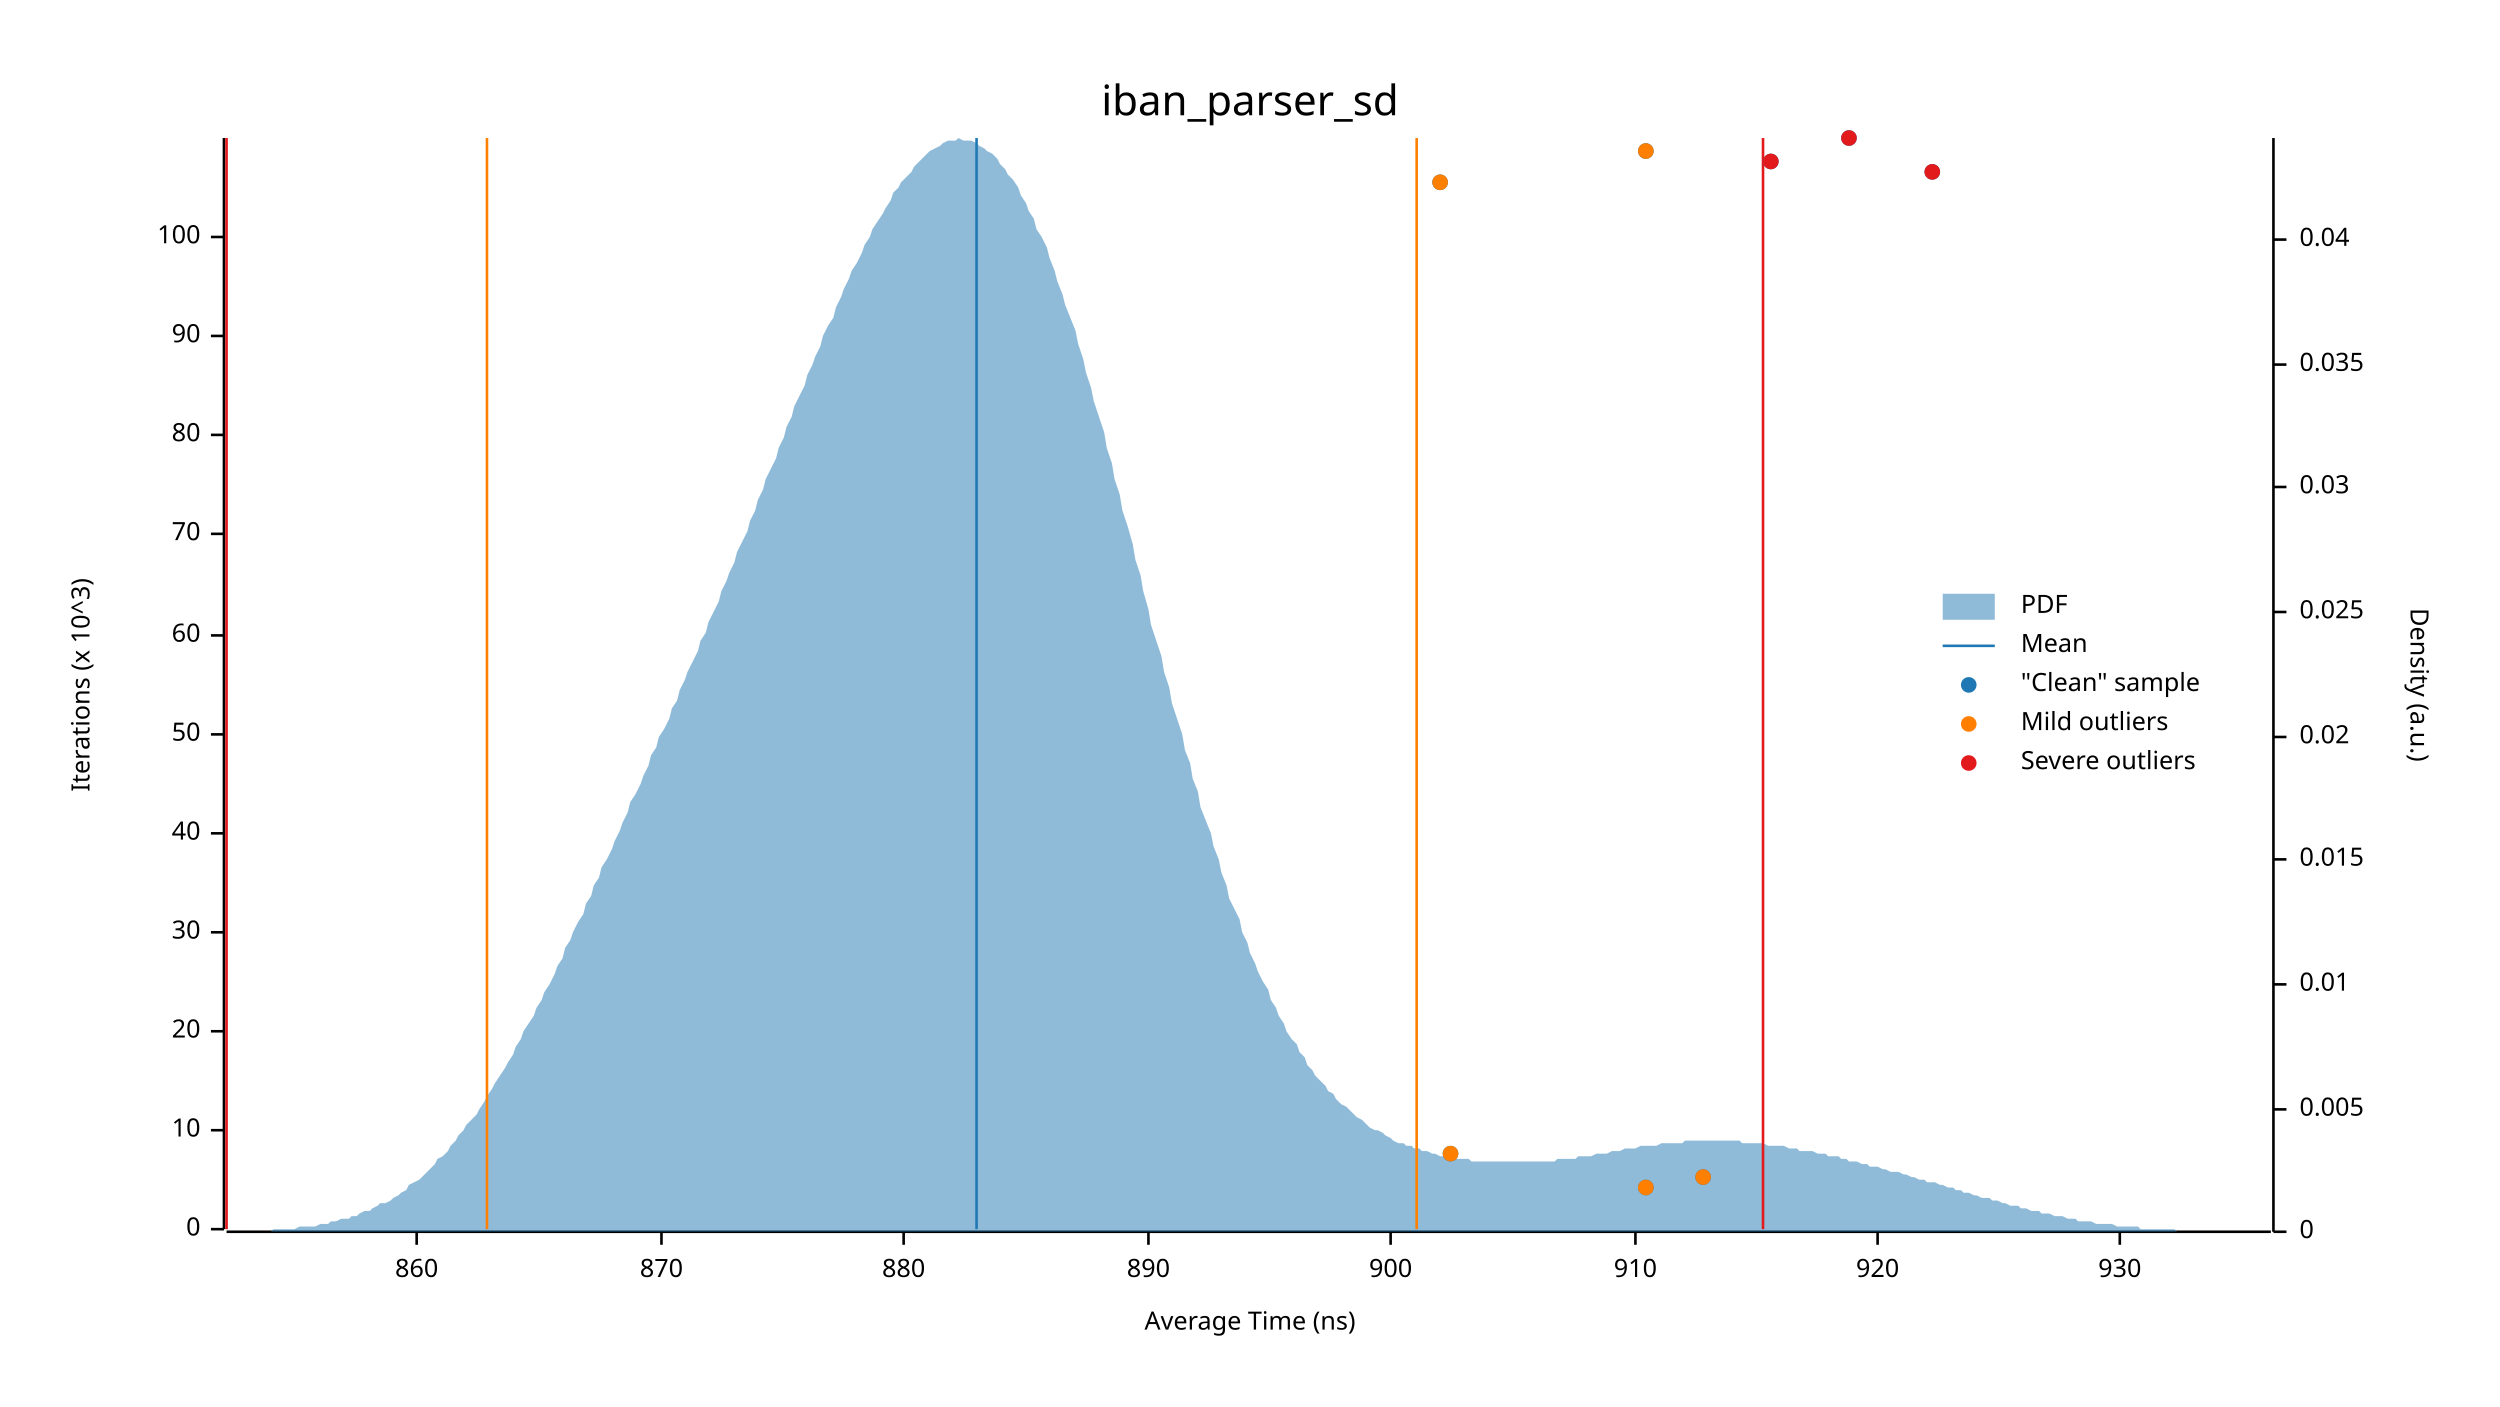
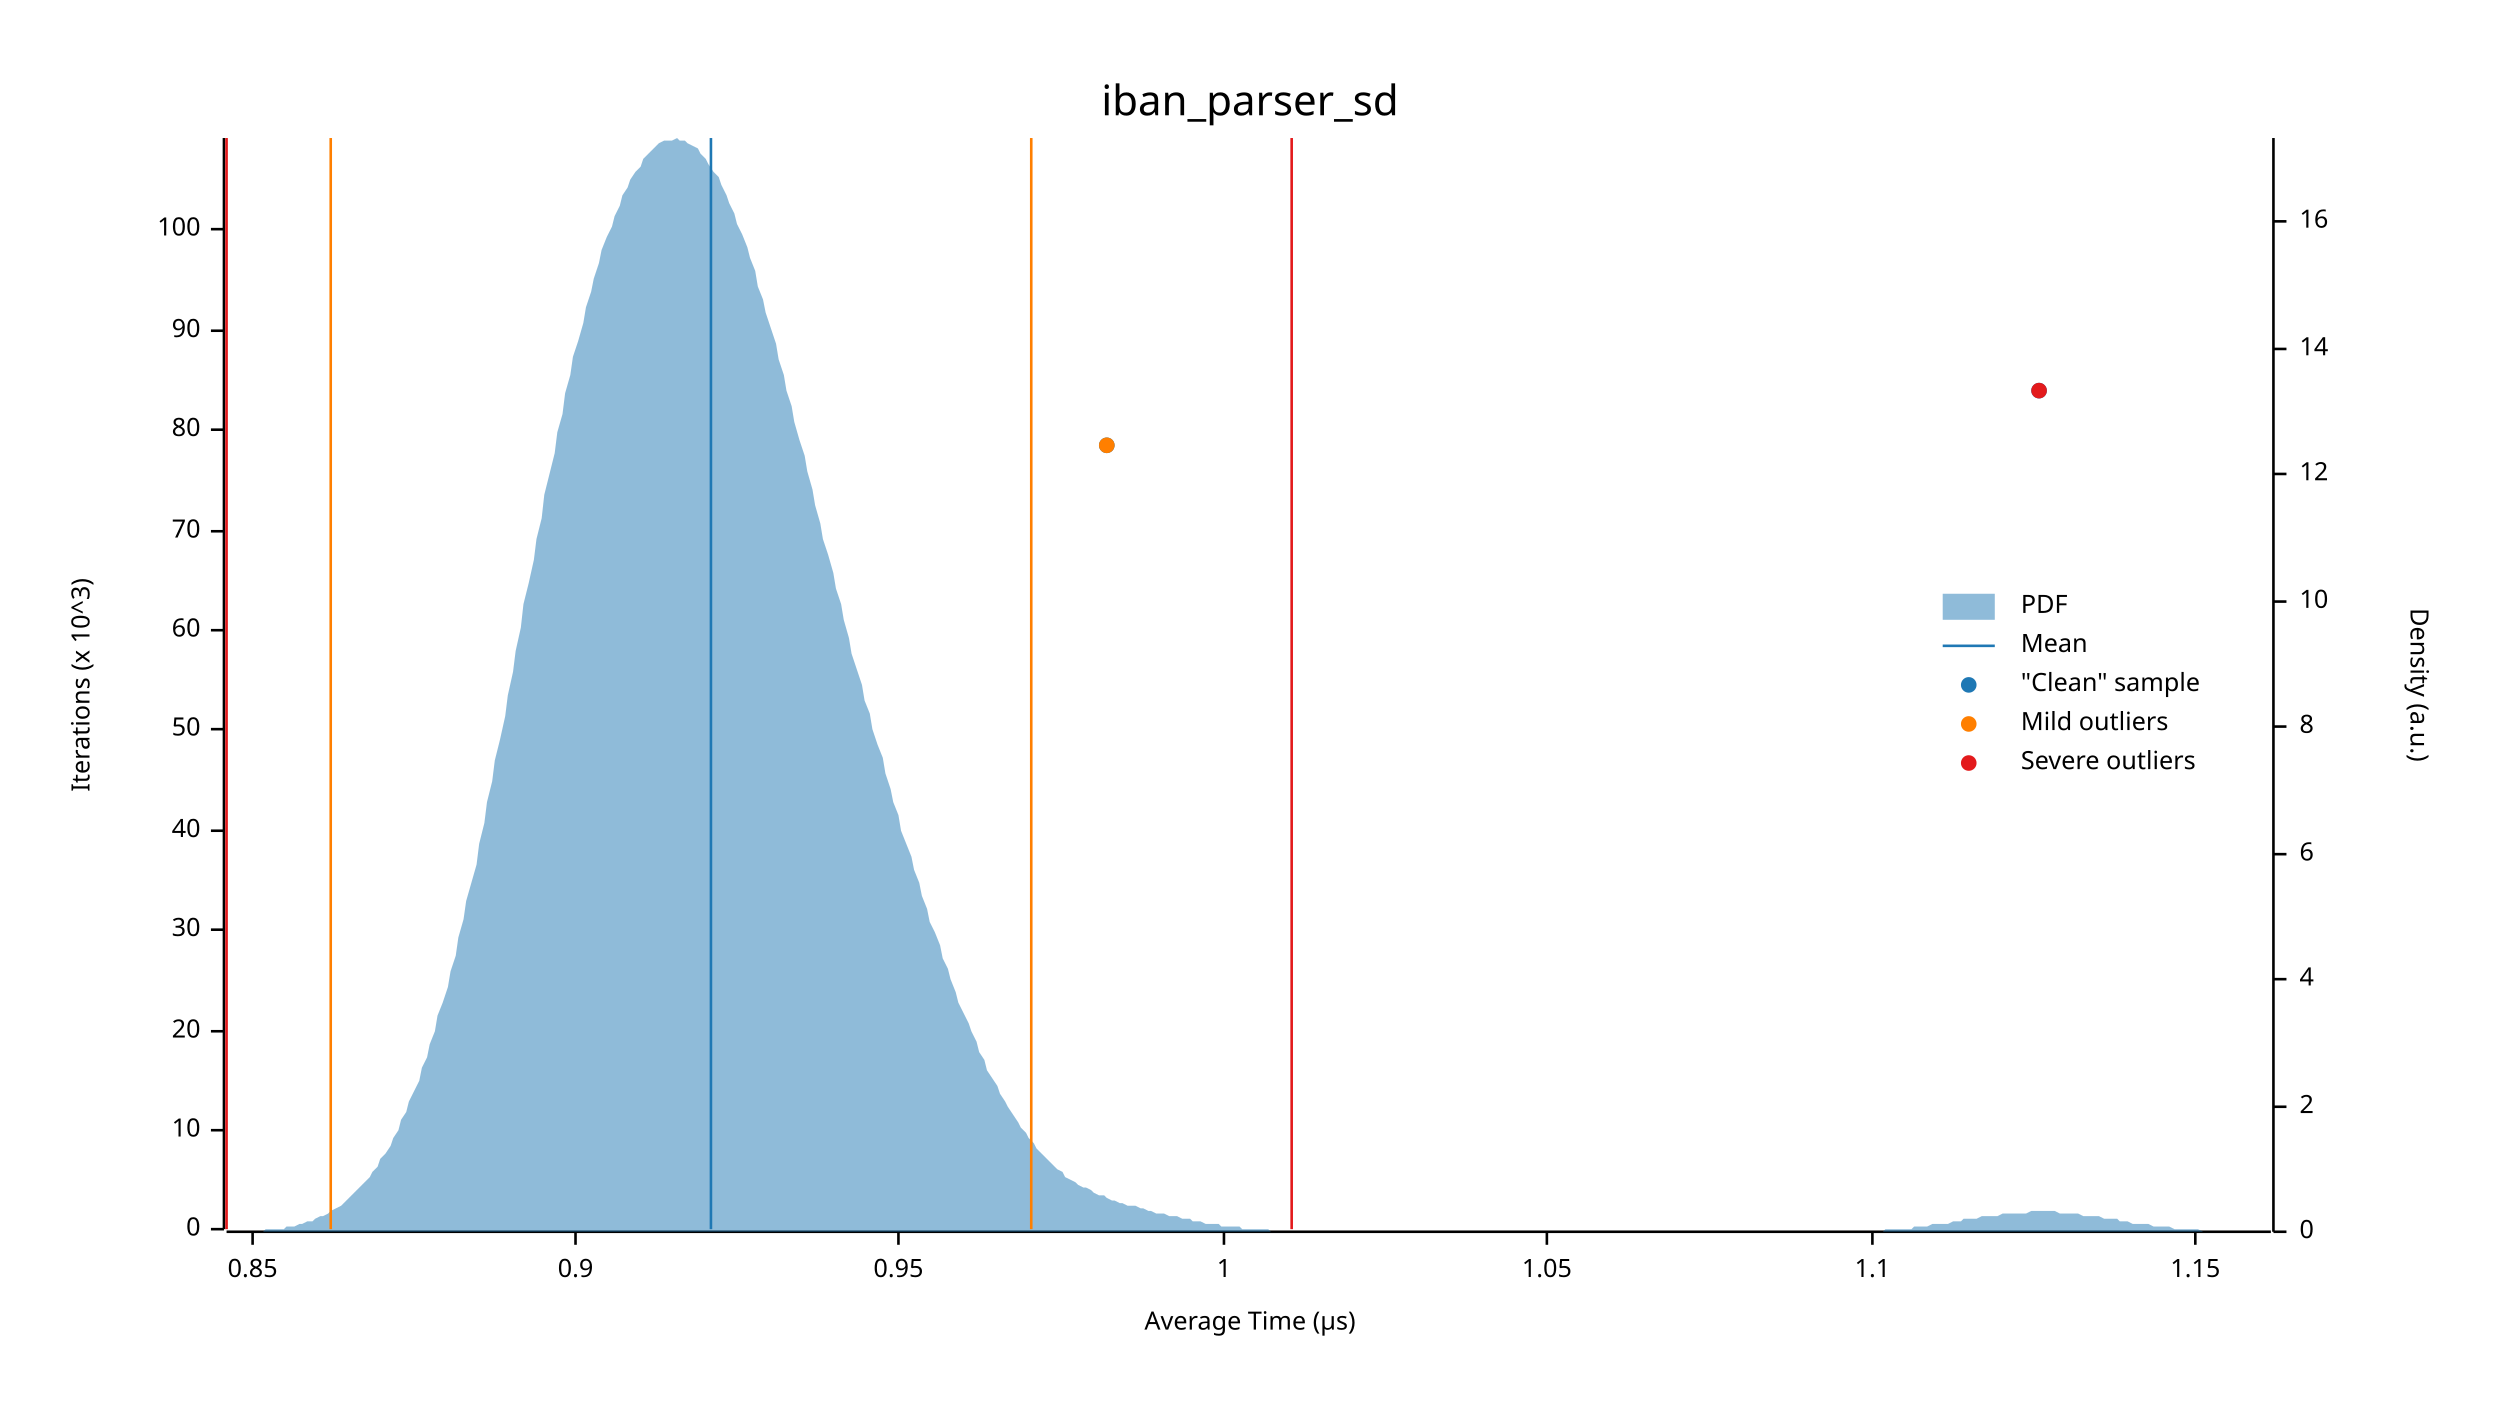
<svg xmlns="http://www.w3.org/2000/svg" width="960" height="540" viewBox="0 0 960 540">
  <text x="480" y="32" dy="0.76em" text-anchor="middle" font-family="sans-serif" font-size="16.129" opacity="1" fill="#000000">
iban_parser_sd
</text>
  <text x="27" y="263" dy="0.76em" text-anchor="middle" font-family="sans-serif" font-size="9.677" opacity="1" fill="#000000" transform="rotate(270, 27, 263)">
Iterations (x 10^3)
</text>
  <text x="480" y="513" dy="-0.5ex" text-anchor="middle" font-family="sans-serif" font-size="9.677" opacity="1" fill="#000000">
- Average Time (ns)
+ Average Time (µs)
</text>
  <polyline fill="none" opacity="1" stroke="#000000" stroke-width="1" points="86,53 86,472 " />
  <text x="77" y="472" dy="0.5ex" text-anchor="end" font-family="sans-serif" font-size="9.677" opacity="1" fill="#000000">
0
</text>
  <polyline fill="none" opacity="1" stroke="#000000" stroke-width="1" points="81,472 86,472 " />
  <text x="77" y="434" dy="0.5ex" text-anchor="end" font-family="sans-serif" font-size="9.677" opacity="1" fill="#000000">
10
</text>
  <polyline fill="none" opacity="1" stroke="#000000" stroke-width="1" points="81,434 86,434 " />
  <text x="77" y="396" dy="0.5ex" text-anchor="end" font-family="sans-serif" font-size="9.677" opacity="1" fill="#000000">
20
</text>
  <polyline fill="none" opacity="1" stroke="#000000" stroke-width="1" points="81,396 86,396 " />
-   <text x="77" y="358" dy="0.5ex" text-anchor="end" font-family="sans-serif" font-size="9.677" opacity="1" fill="#000000">
+   <text x="77" y="357" dy="0.5ex" text-anchor="end" font-family="sans-serif" font-size="9.677" opacity="1" fill="#000000">
30
</text>
-   <polyline fill="none" opacity="1" stroke="#000000" stroke-width="1" points="81,358 86,358 " />
-   <text x="77" y="320" dy="0.5ex" text-anchor="end" font-family="sans-serif" font-size="9.677" opacity="1" fill="#000000">
+   <polyline fill="none" opacity="1" stroke="#000000" stroke-width="1" points="81,357 86,357 " />
+   <text x="77" y="319" dy="0.5ex" text-anchor="end" font-family="sans-serif" font-size="9.677" opacity="1" fill="#000000">
40
</text>
-   <polyline fill="none" opacity="1" stroke="#000000" stroke-width="1" points="81,320 86,320 " />
-   <text x="77" y="282" dy="0.5ex" text-anchor="end" font-family="sans-serif" font-size="9.677" opacity="1" fill="#000000">
+   <polyline fill="none" opacity="1" stroke="#000000" stroke-width="1" points="81,319 86,319 " />
+   <text x="77" y="280" dy="0.5ex" text-anchor="end" font-family="sans-serif" font-size="9.677" opacity="1" fill="#000000">
50
</text>
-   <polyline fill="none" opacity="1" stroke="#000000" stroke-width="1" points="81,282 86,282 " />
-   <text x="77" y="244" dy="0.5ex" text-anchor="end" font-family="sans-serif" font-size="9.677" opacity="1" fill="#000000">
+   <polyline fill="none" opacity="1" stroke="#000000" stroke-width="1" points="81,280 86,280 " />
+   <text x="77" y="242" dy="0.5ex" text-anchor="end" font-family="sans-serif" font-size="9.677" opacity="1" fill="#000000">
60
</text>
-   <polyline fill="none" opacity="1" stroke="#000000" stroke-width="1" points="81,244 86,244 " />
-   <text x="77" y="205" dy="0.5ex" text-anchor="end" font-family="sans-serif" font-size="9.677" opacity="1" fill="#000000">
+   <polyline fill="none" opacity="1" stroke="#000000" stroke-width="1" points="81,242 86,242 " />
+   <text x="77" y="204" dy="0.5ex" text-anchor="end" font-family="sans-serif" font-size="9.677" opacity="1" fill="#000000">
70
</text>
-   <polyline fill="none" opacity="1" stroke="#000000" stroke-width="1" points="81,205 86,205 " />
-   <text x="77" y="167" dy="0.5ex" text-anchor="end" font-family="sans-serif" font-size="9.677" opacity="1" fill="#000000">
+   <polyline fill="none" opacity="1" stroke="#000000" stroke-width="1" points="81,204 86,204 " />
+   <text x="77" y="165" dy="0.5ex" text-anchor="end" font-family="sans-serif" font-size="9.677" opacity="1" fill="#000000">
80
</text>
-   <polyline fill="none" opacity="1" stroke="#000000" stroke-width="1" points="81,167 86,167 " />
-   <text x="77" y="129" dy="0.5ex" text-anchor="end" font-family="sans-serif" font-size="9.677" opacity="1" fill="#000000">
+   <polyline fill="none" opacity="1" stroke="#000000" stroke-width="1" points="81,165 86,165 " />
+   <text x="77" y="127" dy="0.5ex" text-anchor="end" font-family="sans-serif" font-size="9.677" opacity="1" fill="#000000">
90
</text>
-   <polyline fill="none" opacity="1" stroke="#000000" stroke-width="1" points="81,129 86,129 " />
-   <text x="77" y="91" dy="0.5ex" text-anchor="end" font-family="sans-serif" font-size="9.677" opacity="1" fill="#000000">
+   <polyline fill="none" opacity="1" stroke="#000000" stroke-width="1" points="81,127 86,127 " />
+   <text x="77" y="88" dy="0.5ex" text-anchor="end" font-family="sans-serif" font-size="9.677" opacity="1" fill="#000000">
100
</text>
-   <polyline fill="none" opacity="1" stroke="#000000" stroke-width="1" points="81,91 86,91 " />
+   <polyline fill="none" opacity="1" stroke="#000000" stroke-width="1" points="81,88 86,88 " />
  <polyline fill="none" opacity="1" stroke="#000000" stroke-width="1" points="87,473 872,473 " />
-   <text x="160" y="483" dy="0.76em" text-anchor="middle" font-family="sans-serif" font-size="9.677" opacity="1" fill="#000000">
- 860
+   <text x="97" y="483" dy="0.76em" text-anchor="middle" font-family="sans-serif" font-size="9.677" opacity="1" fill="#000000">
+ 0.85
</text>
-   <polyline fill="none" opacity="1" stroke="#000000" stroke-width="1" points="160,473 160,478 " />
-   <text x="254" y="483" dy="0.76em" text-anchor="middle" font-family="sans-serif" font-size="9.677" opacity="1" fill="#000000">
- 870
+   <polyline fill="none" opacity="1" stroke="#000000" stroke-width="1" points="97,473 97,478 " />
+   <text x="221" y="483" dy="0.76em" text-anchor="middle" font-family="sans-serif" font-size="9.677" opacity="1" fill="#000000">
+ 0.9
</text>
-   <polyline fill="none" opacity="1" stroke="#000000" stroke-width="1" points="254,473 254,478 " />
-   <text x="347" y="483" dy="0.76em" text-anchor="middle" font-family="sans-serif" font-size="9.677" opacity="1" fill="#000000">
- 880
+   <polyline fill="none" opacity="1" stroke="#000000" stroke-width="1" points="221,473 221,478 " />
+   <text x="345" y="483" dy="0.76em" text-anchor="middle" font-family="sans-serif" font-size="9.677" opacity="1" fill="#000000">
+ 0.95
</text>
-   <polyline fill="none" opacity="1" stroke="#000000" stroke-width="1" points="347,473 347,478 " />
-   <text x="441" y="483" dy="0.76em" text-anchor="middle" font-family="sans-serif" font-size="9.677" opacity="1" fill="#000000">
- 890
+   <polyline fill="none" opacity="1" stroke="#000000" stroke-width="1" points="345,473 345,478 " />
+   <text x="470" y="483" dy="0.76em" text-anchor="middle" font-family="sans-serif" font-size="9.677" opacity="1" fill="#000000">
+ 1
</text>
-   <polyline fill="none" opacity="1" stroke="#000000" stroke-width="1" points="441,473 441,478 " />
-   <text x="534" y="483" dy="0.76em" text-anchor="middle" font-family="sans-serif" font-size="9.677" opacity="1" fill="#000000">
- 900
+   <polyline fill="none" opacity="1" stroke="#000000" stroke-width="1" points="470,473 470,478 " />
+   <text x="594" y="483" dy="0.76em" text-anchor="middle" font-family="sans-serif" font-size="9.677" opacity="1" fill="#000000">
+ 1.05
</text>
-   <polyline fill="none" opacity="1" stroke="#000000" stroke-width="1" points="534,473 534,478 " />
-   <text x="628" y="483" dy="0.76em" text-anchor="middle" font-family="sans-serif" font-size="9.677" opacity="1" fill="#000000">
- 910
+   <polyline fill="none" opacity="1" stroke="#000000" stroke-width="1" points="594,473 594,478 " />
+   <text x="719" y="483" dy="0.76em" text-anchor="middle" font-family="sans-serif" font-size="9.677" opacity="1" fill="#000000">
+ 1.1
</text>
-   <polyline fill="none" opacity="1" stroke="#000000" stroke-width="1" points="628,473 628,478 " />
-   <text x="721" y="483" dy="0.76em" text-anchor="middle" font-family="sans-serif" font-size="9.677" opacity="1" fill="#000000">
- 920
+   <polyline fill="none" opacity="1" stroke="#000000" stroke-width="1" points="719,473 719,478 " />
+   <text x="843" y="483" dy="0.76em" text-anchor="middle" font-family="sans-serif" font-size="9.677" opacity="1" fill="#000000">
+ 1.15
</text>
-   <polyline fill="none" opacity="1" stroke="#000000" stroke-width="1" points="721,473 721,478 " />
-   <text x="814" y="483" dy="0.76em" text-anchor="middle" font-family="sans-serif" font-size="9.677" opacity="1" fill="#000000">
- 930
- </text>
-   <polyline fill="none" opacity="1" stroke="#000000" stroke-width="1" points="814,473 814,478 " />
+   <polyline fill="none" opacity="1" stroke="#000000" stroke-width="1" points="843,473 843,478 " />
  <text x="933" y="263" dy="0.76em" text-anchor="middle" font-family="sans-serif" font-size="9.677" opacity="1" fill="#000000" transform="rotate(90, 933, 263)">
Density (a.u.)
</text>
  <polyline fill="none" opacity="1" stroke="#000000" stroke-width="1" points="873,53 873,473 " />
  <text x="883" y="473" dy="0.5ex" text-anchor="start" font-family="sans-serif" font-size="9.677" opacity="1" fill="#000000">
0
</text>
  <polyline fill="none" opacity="1" stroke="#000000" stroke-width="1" points="873,473 878,473 " />
-   <text x="883" y="426" dy="0.5ex" text-anchor="start" font-family="sans-serif" font-size="9.677" opacity="1" fill="#000000">
- 0.005
+   <text x="883" y="425" dy="0.5ex" text-anchor="start" font-family="sans-serif" font-size="9.677" opacity="1" fill="#000000">
+ 2
</text>
-   <polyline fill="none" opacity="1" stroke="#000000" stroke-width="1" points="873,426 878,426 " />
-   <text x="883" y="378" dy="0.5ex" text-anchor="start" font-family="sans-serif" font-size="9.677" opacity="1" fill="#000000">
- 0.01
+   <polyline fill="none" opacity="1" stroke="#000000" stroke-width="1" points="873,425 878,425 " />
+   <text x="883" y="376" dy="0.5ex" text-anchor="start" font-family="sans-serif" font-size="9.677" opacity="1" fill="#000000">
+ 4
</text>
-   <polyline fill="none" opacity="1" stroke="#000000" stroke-width="1" points="873,378 878,378 " />
-   <text x="883" y="330" dy="0.5ex" text-anchor="start" font-family="sans-serif" font-size="9.677" opacity="1" fill="#000000">
- 0.015
+   <polyline fill="none" opacity="1" stroke="#000000" stroke-width="1" points="873,376 878,376 " />
+   <text x="883" y="328" dy="0.5ex" text-anchor="start" font-family="sans-serif" font-size="9.677" opacity="1" fill="#000000">
+ 6
</text>
-   <polyline fill="none" opacity="1" stroke="#000000" stroke-width="1" points="873,330 878,330 " />
-   <text x="883" y="283" dy="0.5ex" text-anchor="start" font-family="sans-serif" font-size="9.677" opacity="1" fill="#000000">
- 0.02
+   <polyline fill="none" opacity="1" stroke="#000000" stroke-width="1" points="873,328 878,328 " />
+   <text x="883" y="279" dy="0.5ex" text-anchor="start" font-family="sans-serif" font-size="9.677" opacity="1" fill="#000000">
+ 8
</text>
-   <polyline fill="none" opacity="1" stroke="#000000" stroke-width="1" points="873,283 878,283 " />
-   <text x="883" y="235" dy="0.5ex" text-anchor="start" font-family="sans-serif" font-size="9.677" opacity="1" fill="#000000">
- 0.025
+   <polyline fill="none" opacity="1" stroke="#000000" stroke-width="1" points="873,279 878,279 " />
+   <text x="883" y="231" dy="0.5ex" text-anchor="start" font-family="sans-serif" font-size="9.677" opacity="1" fill="#000000">
+ 10
</text>
-   <polyline fill="none" opacity="1" stroke="#000000" stroke-width="1" points="873,235 878,235 " />
-   <text x="883" y="187" dy="0.5ex" text-anchor="start" font-family="sans-serif" font-size="9.677" opacity="1" fill="#000000">
- 0.03
+   <polyline fill="none" opacity="1" stroke="#000000" stroke-width="1" points="873,231 878,231 " />
+   <text x="883" y="182" dy="0.5ex" text-anchor="start" font-family="sans-serif" font-size="9.677" opacity="1" fill="#000000">
+ 12
</text>
-   <polyline fill="none" opacity="1" stroke="#000000" stroke-width="1" points="873,187 878,187 " />
-   <text x="883" y="140" dy="0.5ex" text-anchor="start" font-family="sans-serif" font-size="9.677" opacity="1" fill="#000000">
- 0.035
+   <polyline fill="none" opacity="1" stroke="#000000" stroke-width="1" points="873,182 878,182 " />
+   <text x="883" y="134" dy="0.5ex" text-anchor="start" font-family="sans-serif" font-size="9.677" opacity="1" fill="#000000">
+ 14
</text>
-   <polyline fill="none" opacity="1" stroke="#000000" stroke-width="1" points="873,140 878,140 " />
-   <text x="883" y="92" dy="0.5ex" text-anchor="start" font-family="sans-serif" font-size="9.677" opacity="1" fill="#000000">
- 0.04
+   <polyline fill="none" opacity="1" stroke="#000000" stroke-width="1" points="873,134 878,134 " />
+   <text x="883" y="85" dy="0.5ex" text-anchor="start" font-family="sans-serif" font-size="9.677" opacity="1" fill="#000000">
+ 16
</text>
-   <polyline fill="none" opacity="1" stroke="#000000" stroke-width="1" points="873,92 878,92 " />
-   <polygon opacity="0.5" fill="#1F78B4" points="87,473 88,473 90,473 91,473 93,473 94,473 96,473 98,473 99,473 101,473 102,473 104,473 105,472 107,472 109,472 110,472 112,472 113,472 115,471 116,471 118,471 120,471 121,471 123,470 124,470 126,470 127,469 129,469 131,468 132,468 134,468 135,467 137,467 138,466 140,465 142,465 143,464 145,463 146,462 148,462 150,461 151,460 153,459 154,458 156,457 157,455 159,454 161,453 162,452 164,450 165,449 167,447 168,445 170,444 172,442 173,440 175,438 176,436 178,434 179,432 181,430 183,428 184,426 186,423 187,421 189,418 190,416 192,413 194,410 195,408 197,405 198,402 200,399 201,396 203,393 205,390 206,387 208,384 209,381 211,378 213,374 214,371 216,368 217,364 219,361 220,358 222,354 224,351 225,347 227,344 228,340 230,337 231,333 233,330 235,326 236,323 238,319 239,316 241,312 242,308 244,305 246,301 247,298 249,294 250,290 252,287 253,283 255,280 257,276 258,272 260,269 261,265 263,261 264,258 266,254 268,250 269,246 271,243 272,239 274,235 276,231 277,227 279,223 280,220 282,216 283,212 285,208 287,204 288,200 290,196 291,192 293,188 294,184 296,180 298,176 299,172 301,168 302,164 304,160 305,156 307,152 309,148 310,144 312,140 313,137 315,133 316,129 318,125 320,122 321,118 323,114 324,111 326,107 327,104 329,101 331,97 332,94 334,91 335,88 337,85 339,82 340,80 342,77 343,74 345,72 346,70 348,68 350,66 351,64 353,62 354,61 356,59 357,58 359,57 361,56 362,55 364,54 365,54 367,54 368,53 370,54 372,54 373,54 375,55 376,56 378,57 379,58 381,59 383,61 384,63 386,65 387,67 389,69 391,72 392,75 394,78 395,81 397,84 398,88 400,91 402,95 403,99 405,104 406,108 408,113 409,117 411,122 413,127 414,132 416,138 417,143 419,149 420,154 422,160 424,166 425,172 427,178 428,184 430,190 431,196 433,202 435,209 436,215 438,221 439,227 441,234 442,240 444,246 446,252 447,258 449,264 450,270 452,276 454,282 455,288 457,293 458,299 460,304 461,310 463,315 465,320 466,325 468,330 469,335 471,340 472,345 474,349 476,353 477,358 479,362 480,366 482,370 483,373 485,377 487,380 488,384 490,387 491,390 493,393 494,396 496,399 498,401 499,404 501,406 502,409 504,411 505,413 507,415 509,417 510,419 512,420 513,422 515,424 517,425 518,426 520,428 521,429 523,430 524,431 526,433 528,434 529,434 531,435 532,436 534,437 535,438 537,439 539,439 540,440 542,440 543,441 545,441 546,442 548,442 550,443 551,443 553,444 554,444 556,444 557,445 559,445 561,445 562,445 564,445 565,446 567,446 568,446 570,446 572,446 573,446 575,446 576,446 578,446 580,446 581,446 583,446 584,446 586,446 587,446 589,446 591,446 592,446 594,446 595,446 597,446 598,445 600,445 602,445 603,445 605,445 606,444 608,444 609,444 611,444 613,443 614,443 616,443 617,443 619,442 620,442 622,442 624,441 625,441 627,441 628,441 630,440 632,440 633,440 635,440 636,440 638,439 639,439 641,439 643,439 644,439 646,439 647,438 649,438 650,438 652,438 654,438 655,438 657,438 658,438 660,438 661,438 663,438 665,438 666,438 668,438 669,439 671,439 672,439 674,439 676,439 677,439 679,440 680,440 682,440 683,440 685,440 687,441 688,441 690,441 691,442 693,442 695,442 696,442 698,443 699,443 701,443 702,444 704,444 706,444 707,445 709,445 710,446 712,446 713,446 715,447 717,447 718,448 720,448 721,448 723,449 724,449 726,450 728,450 729,450 731,451 732,451 734,452 735,452 737,453 739,453 740,454 742,454 743,454 745,455 746,455 748,456 750,456 751,457 753,457 754,458 756,458 758,459 759,459 761,460 762,460 764,460 765,461 767,461 769,462 770,462 772,463 773,463 775,463 776,464 778,464 780,465 781,465 783,465 784,466 786,466 787,466 789,467 791,467 792,467 794,468 795,468 797,468 798,469 800,469 802,469 803,469 805,470 806,470 808,470 809,470 811,470 813,471 814,471 816,471 817,471 819,471 821,471 822,472 824,472 825,472 827,472 828,472 830,472 832,472 833,472 835,472 836,473 838,473 839,473 841,473 843,473 844,473 846,473 847,473 849,473 850,473 852,473 854,473 855,473 857,473 858,473 860,473 861,473 863,473 865,473 866,473 868,473 869,473 871,473 873,473 873,473 87,473 " />
-   <polyline fill="none" opacity="1" stroke="#1F78B4" stroke-width="1" points="375,472 375,53 " />
-   <polyline fill="none" opacity="1" stroke="#FF7F00" stroke-width="1" points="187,472 187,53 " />
-   <polyline fill="none" opacity="1" stroke="#FF7F00" stroke-width="1" points="544,472 544,53 " />
+   <polyline fill="none" opacity="1" stroke="#000000" stroke-width="1" points="873,85 878,85 " />
+   <polygon opacity="0.5" fill="#1F78B4" points="87,473 88,473 90,473 91,473 93,473 94,473 96,473 98,473 99,473 101,473 102,472 104,472 105,472 107,472 109,472 110,471 112,471 113,471 115,470 116,470 118,469 120,469 121,468 123,467 124,467 126,466 127,465 129,464 131,463 132,462 134,460 135,459 137,457 138,456 140,454 142,452 143,450 145,448 146,445 148,443 150,440 151,437 153,434 154,430 156,427 157,423 159,419 161,415 162,410 164,406 165,401 167,396 168,390 170,385 172,379 173,373 175,367 176,360 178,353 179,346 181,339 183,332 184,324 186,316 187,308 189,300 190,292 192,284 194,275 195,267 197,258 198,250 200,241 201,232 203,224 205,215 206,207 208,199 209,190 211,182 213,174 214,166 216,159 217,151 219,144 220,137 222,131 224,124 225,118 227,112 228,107 230,101 231,96 233,91 235,87 236,83 238,79 239,75 241,72 242,69 244,66 246,64 247,61 249,59 250,58 252,56 253,55 255,54 257,54 258,54 260,53 261,54 263,54 264,55 266,56 268,57 269,59 271,61 272,63 274,66 276,68 277,71 279,75 280,78 282,82 283,86 285,90 287,95 288,99 290,104 291,110 293,115 294,120 296,126 298,132 299,138 301,144 302,150 304,156 305,162 307,169 309,175 310,181 312,188 313,194 315,201 316,207 318,213 320,220 321,226 323,232 324,238 326,245 327,251 329,257 331,263 332,269 334,274 335,280 337,286 339,291 340,297 342,303 343,308 345,313 346,319 348,324 350,329 351,334 353,339 354,344 356,349 357,354 359,358 361,363 362,368 364,372 365,376 367,381 368,385 370,389 372,393 373,396 375,400 376,404 378,407 379,411 381,414 383,417 384,420 386,423 387,425 389,428 391,431 392,433 394,435 395,437 397,439 398,441 400,443 402,445 403,446 405,448 406,449 408,450 409,452 411,453 413,454 414,455 416,456 417,456 419,457 420,458 422,459 424,459 425,460 427,461 428,461 430,462 431,462 433,463 435,463 436,463 438,464 439,464 441,465 442,465 444,466 446,466 447,466 449,467 450,467 452,467 454,468 455,468 457,468 458,469 460,469 461,469 463,470 465,470 466,470 468,470 469,471 471,471 472,471 474,471 476,471 477,472 479,472 480,472 482,472 483,472 485,472 487,472 488,473 490,473 491,473 493,473 494,473 496,473 498,473 499,473 501,473 502,473 504,473 505,473 507,473 509,473 510,473 512,473 513,473 515,473 517,473 518,473 520,473 521,473 523,473 524,473 526,473 528,473 529,473 531,473 532,473 534,473 535,473 537,473 539,473 540,473 542,473 543,473 545,473 546,473 548,473 550,473 551,473 553,473 554,473 556,473 557,473 559,473 561,473 562,473 564,473 565,473 567,473 568,473 570,473 572,473 573,473 575,473 576,473 578,473 580,473 581,473 583,473 584,473 586,473 587,473 589,473 591,473 592,473 594,473 595,473 597,473 598,473 600,473 602,473 603,473 605,473 606,473 608,473 609,473 611,473 613,473 614,473 616,473 617,473 619,473 620,473 622,473 624,473 625,473 627,473 628,473 630,473 632,473 633,473 635,473 636,473 638,473 639,473 641,473 643,473 644,473 646,473 647,473 649,473 650,473 652,473 654,473 655,473 657,473 658,473 660,473 661,473 663,473 665,473 666,473 668,473 669,473 671,473 672,473 674,473 676,473 677,473 679,473 680,473 682,473 683,473 685,473 687,473 688,473 690,473 691,473 693,473 695,473 696,473 698,473 699,473 701,473 702,473 704,473 706,473 707,473 709,473 710,473 712,473 713,473 715,473 717,473 718,473 720,473 721,473 723,473 724,472 726,472 728,472 729,472 731,472 732,472 734,472 735,471 737,471 739,471 740,471 742,470 743,470 745,470 746,470 748,470 750,469 751,469 753,469 754,468 756,468 758,468 759,468 761,467 762,467 764,467 765,467 767,467 769,466 770,466 772,466 773,466 775,466 776,466 778,466 780,465 781,465 783,465 784,465 786,465 787,465 789,465 791,466 792,466 794,466 795,466 797,466 798,466 800,467 802,467 803,467 805,467 806,467 808,468 809,468 811,468 813,468 814,469 816,469 817,469 819,470 821,470 822,470 824,470 825,470 827,471 828,471 830,471 832,471 833,471 835,472 836,472 838,472 839,472 841,472 843,472 844,472 846,473 847,473 849,473 850,473 852,473 854,473 855,473 857,473 858,473 860,473 861,473 863,473 865,473 866,473 868,473 869,473 871,473 873,473 873,473 87,473 " />
+   <polyline fill="none" opacity="1" stroke="#1F78B4" stroke-width="1" points="273,472 273,53 " />
+   <polyline fill="none" opacity="1" stroke="#FF7F00" stroke-width="1" points="127,472 127,53 " />
+   <polyline fill="none" opacity="1" stroke="#FF7F00" stroke-width="1" points="396,472 396,53 " />
  <polyline fill="none" opacity="1" stroke="#E31A1C" stroke-width="1" points="87,472 87,53 " />
-   <polyline fill="none" opacity="1" stroke="#E31A1C" stroke-width="1" points="677,472 677,53 " />
-   <circle cx="632" cy="456" r="3" opacity="1" fill="#1F78B4" stroke="none" stroke-width="1" />
-   <circle cx="654" cy="452" r="3" opacity="1" fill="#1F78B4" stroke="none" stroke-width="1" />
-   <circle cx="557" cy="443" r="3" opacity="1" fill="#1F78B4" stroke="none" stroke-width="1" />
-   <circle cx="553" cy="70" r="3" opacity="1" fill="#1F78B4" stroke="none" stroke-width="1" />
-   <circle cx="742" cy="66" r="3" opacity="1" fill="#1F78B4" stroke="none" stroke-width="1" />
-   <circle cx="680" cy="62" r="3" opacity="1" fill="#1F78B4" stroke="none" stroke-width="1" />
-   <circle cx="632" cy="58" r="3" opacity="1" fill="#1F78B4" stroke="none" stroke-width="1" />
-   <circle cx="710" cy="53" r="3" opacity="1" fill="#1F78B4" stroke="none" stroke-width="1" />
-   <circle cx="632" cy="456" r="3" opacity="1" fill="#FF7F00" stroke="none" stroke-width="1" />
-   <circle cx="654" cy="452" r="3" opacity="1" fill="#FF7F00" stroke="none" stroke-width="1" />
-   <circle cx="557" cy="443" r="3" opacity="1" fill="#FF7F00" stroke="none" stroke-width="1" />
-   <circle cx="553" cy="70" r="3" opacity="1" fill="#FF7F00" stroke="none" stroke-width="1" />
-   <circle cx="632" cy="58" r="3" opacity="1" fill="#FF7F00" stroke="none" stroke-width="1" />
-   <circle cx="742" cy="66" r="3" opacity="1" fill="#E31A1C" stroke="none" stroke-width="1" />
-   <circle cx="680" cy="62" r="3" opacity="1" fill="#E31A1C" stroke="none" stroke-width="1" />
-   <circle cx="710" cy="53" r="3" opacity="1" fill="#E31A1C" stroke="none" stroke-width="1" />
+   <polyline fill="none" opacity="1" stroke="#E31A1C" stroke-width="1" points="496,472 496,53 " />
+   <circle cx="425" cy="171" r="3" opacity="1" fill="#1F78B4" stroke="none" stroke-width="1" />
+   <circle cx="783" cy="150" r="3" opacity="1" fill="#1F78B4" stroke="none" stroke-width="1" />
+   <circle cx="425" cy="171" r="3" opacity="1" fill="#FF7F00" stroke="none" stroke-width="1" />
+   <circle cx="783" cy="150" r="3" opacity="1" fill="#E31A1C" stroke="none" stroke-width="1" />
  <text x="776" y="228" dy="0.76em" text-anchor="start" font-family="sans-serif" font-size="9.677" opacity="1" fill="#000000">
PDF
</text>
  <text x="776" y="243" dy="0.76em" text-anchor="start" font-family="sans-serif" font-size="9.677" opacity="1" fill="#000000">
Mean
</text>
  <text x="776" y="258" dy="0.76em" text-anchor="start" font-family="sans-serif" font-size="9.677" opacity="1" fill="#000000">
"Clean" sample
</text>
  <text x="776" y="273" dy="0.76em" text-anchor="start" font-family="sans-serif" font-size="9.677" opacity="1" fill="#000000">
Mild outliers
</text>
  <text x="776" y="288" dy="0.76em" text-anchor="start" font-family="sans-serif" font-size="9.677" opacity="1" fill="#000000">
Severe outliers
</text>
  <rect x="746" y="228" width="20" height="10" opacity="0.5" fill="#1F78B4" stroke="none" />
  <polyline fill="none" opacity="1" stroke="#1F78B4" stroke-width="1" points="746,248 766,248 " />
  <circle cx="756" cy="263" r="3" opacity="1" fill="#1F78B4" stroke="none" stroke-width="1" />
  <circle cx="756" cy="278" r="3" opacity="1" fill="#FF7F00" stroke="none" stroke-width="1" />
  <circle cx="756" cy="293" r="3" opacity="1" fill="#E31A1C" stroke="none" stroke-width="1" />
</svg>
